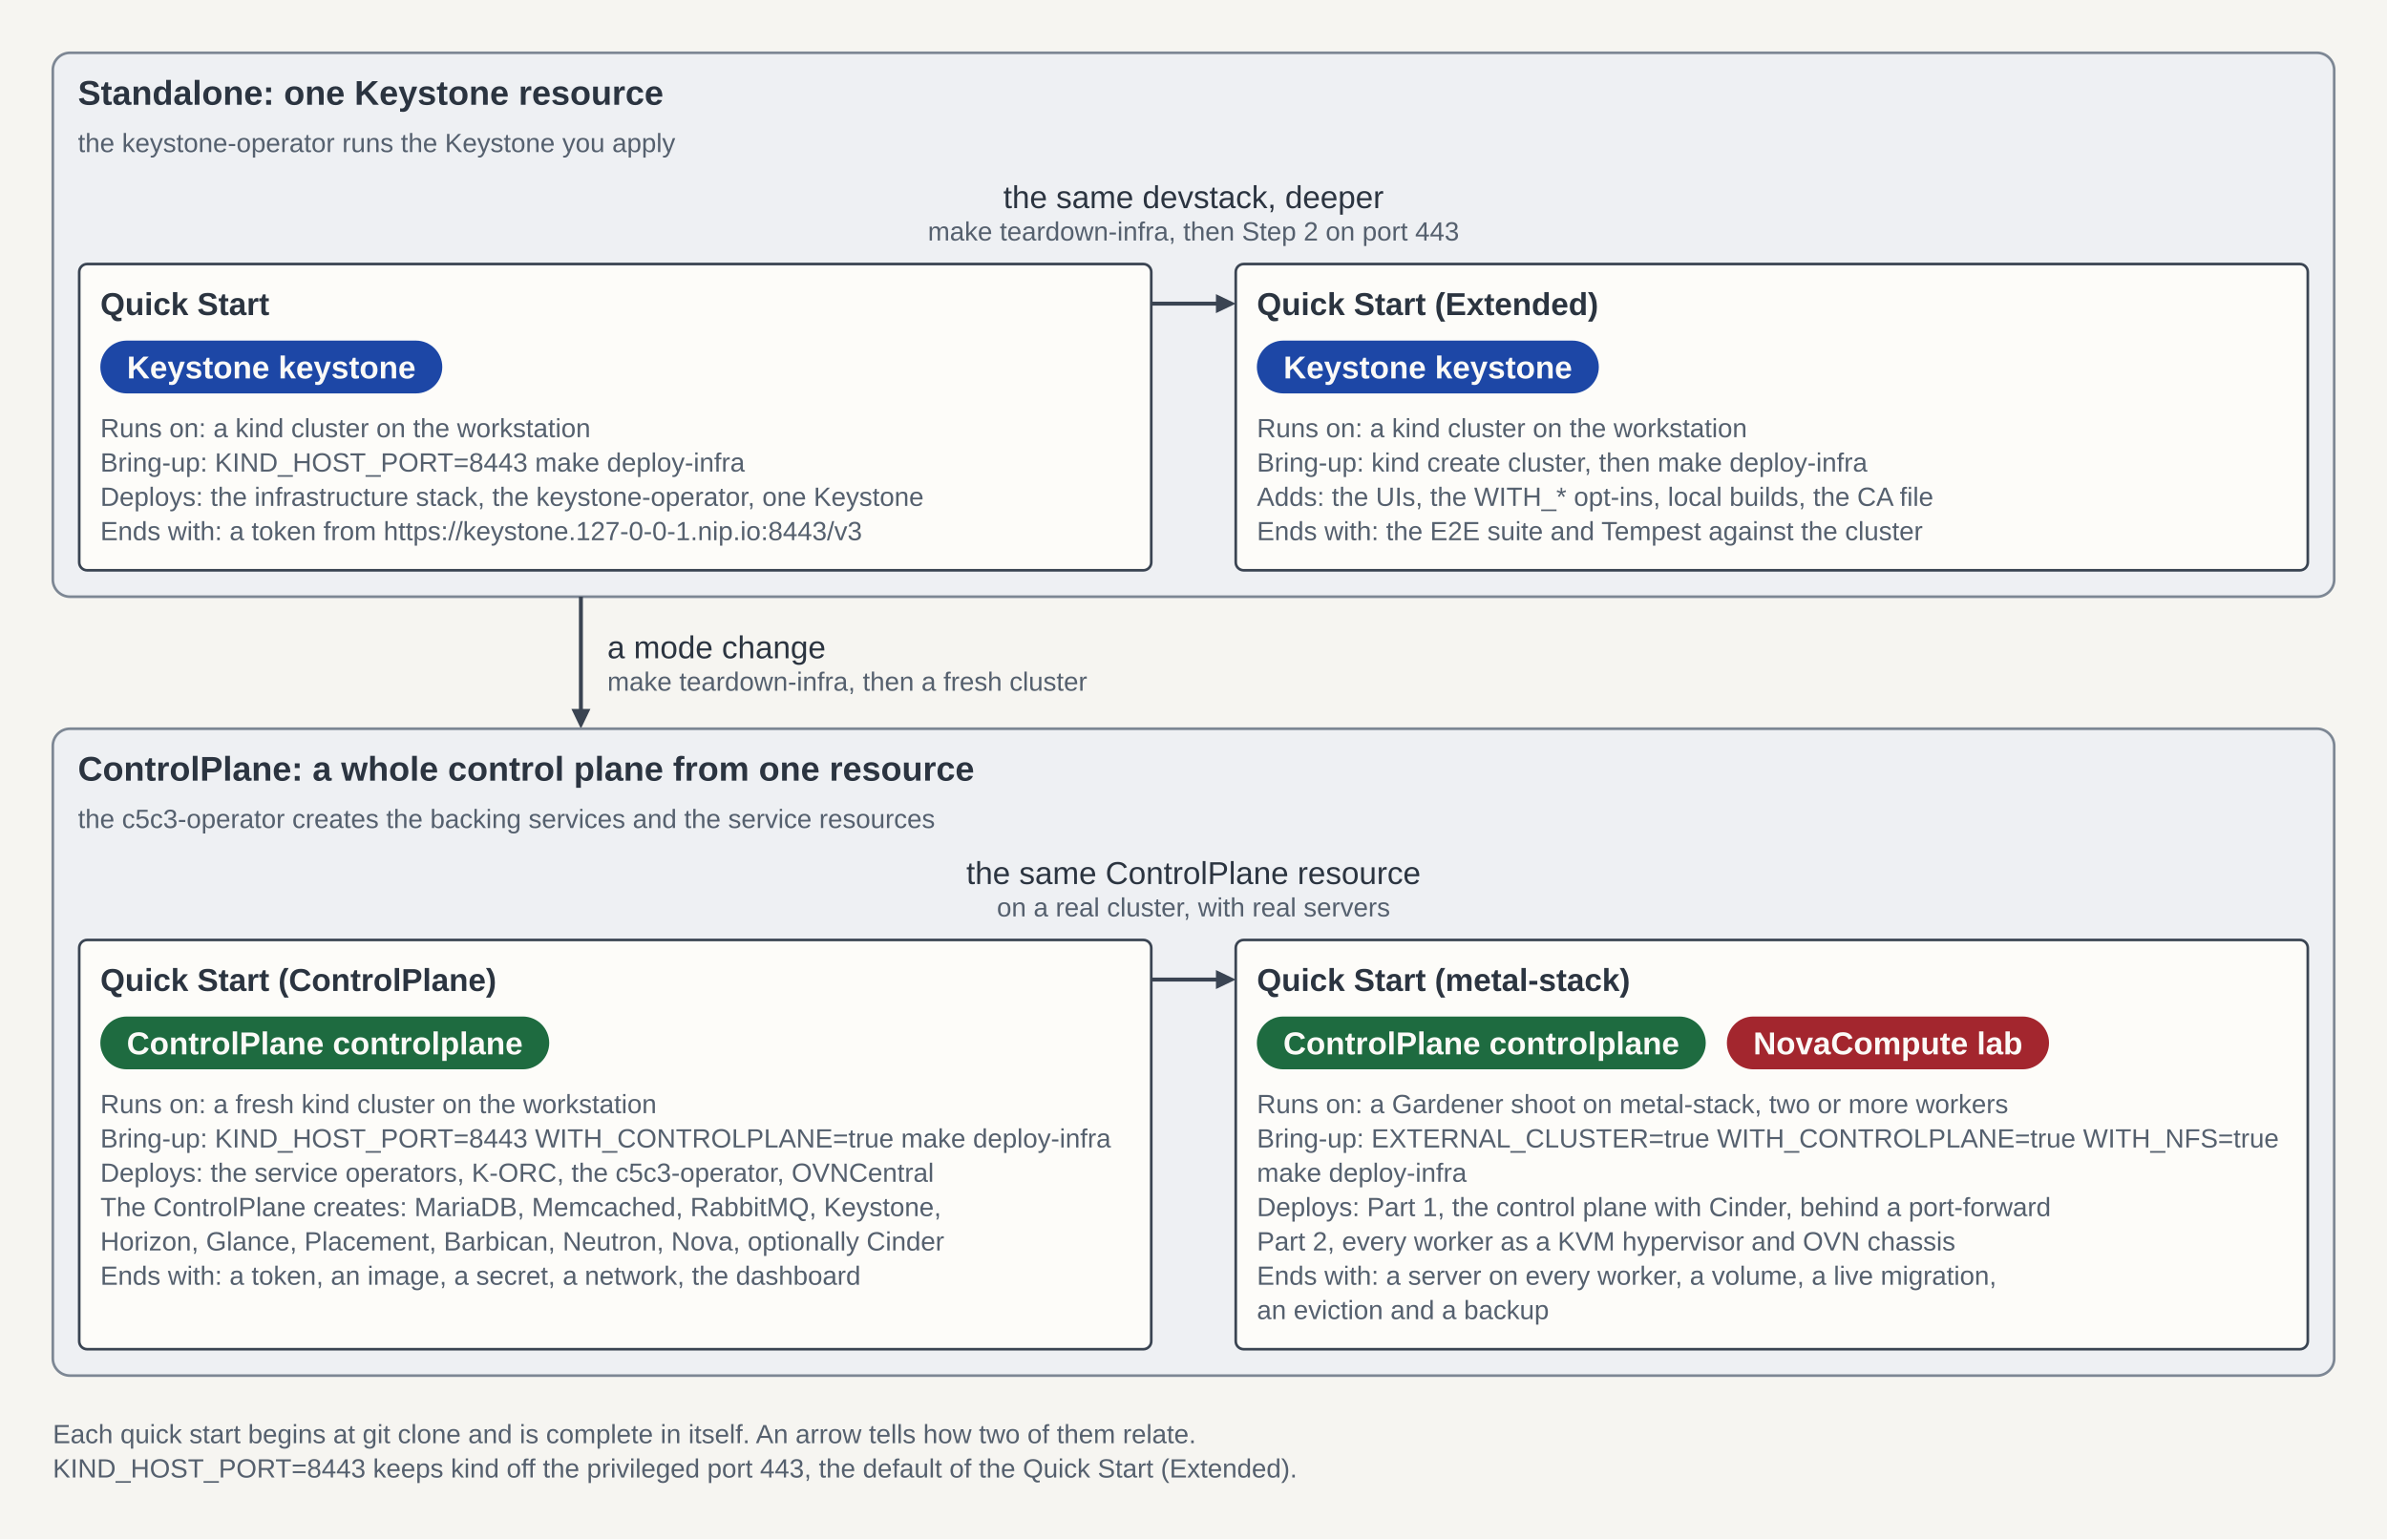
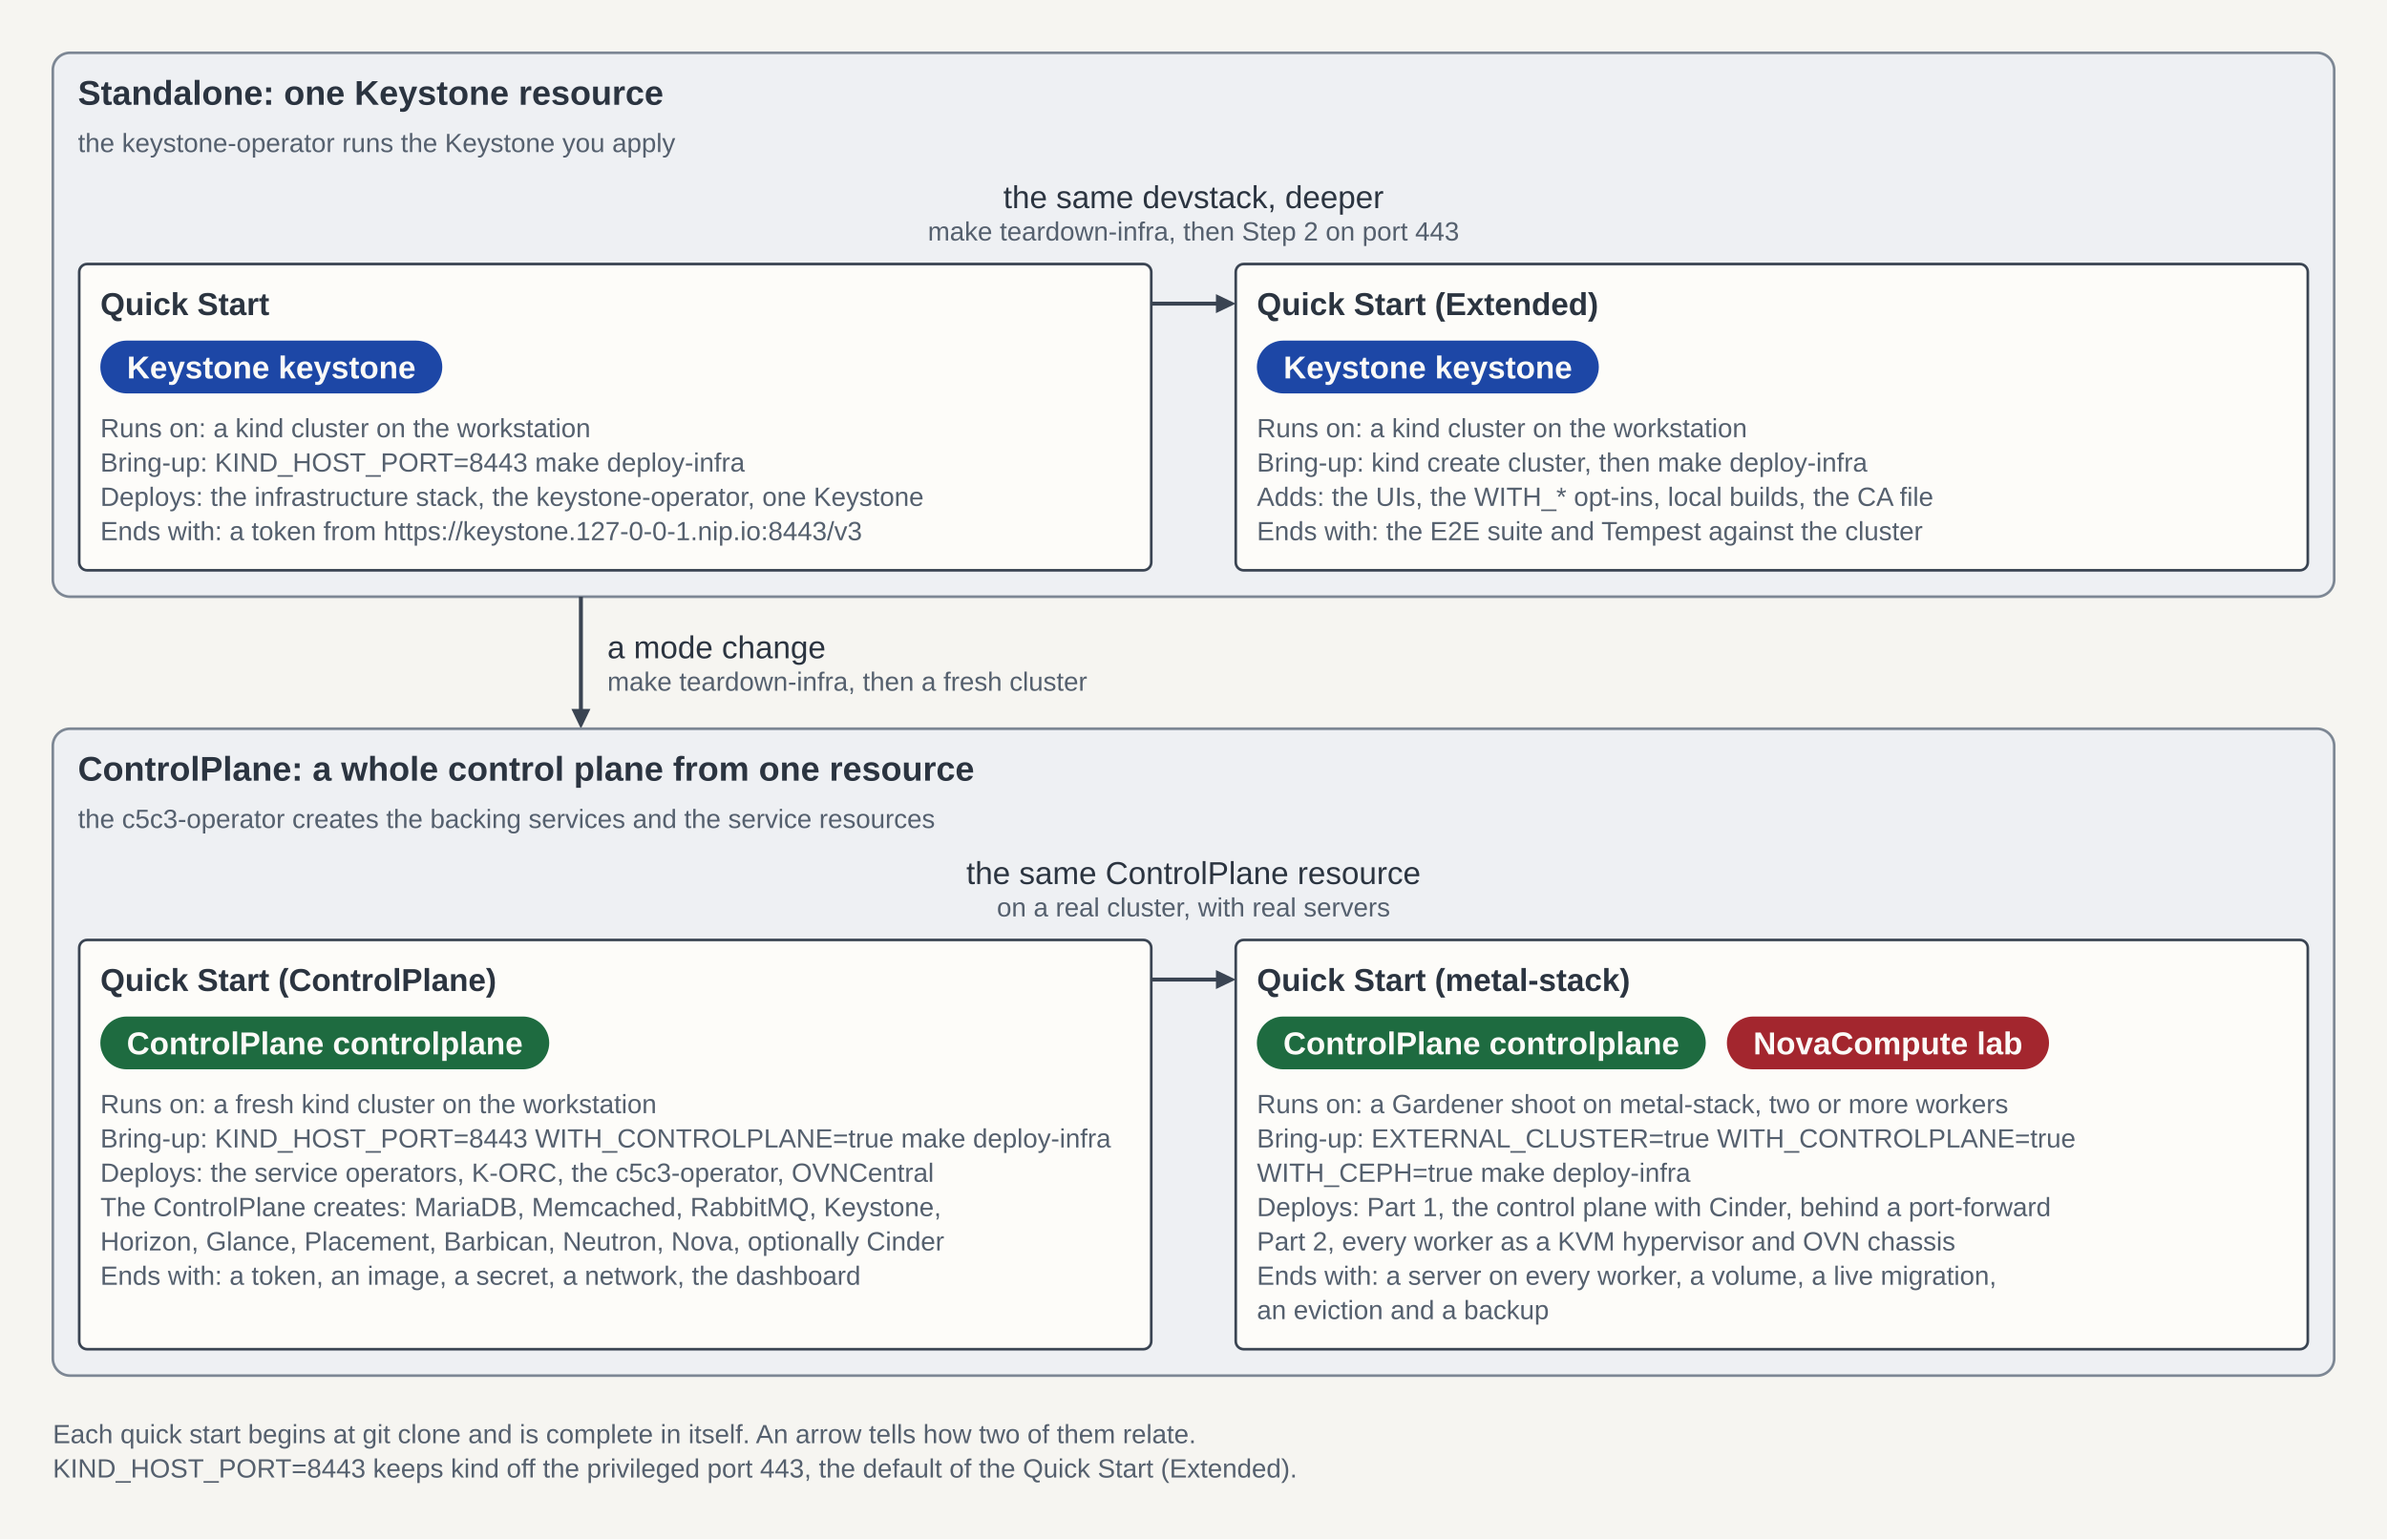
<svg xmlns="http://www.w3.org/2000/svg" width="1808" height="1166" viewBox="0 0 1808 1166" font-family="'IBM Plex Sans', Arial, Helvetica, sans-serif" role="img" aria-label="The four quick starts">
  <rect width="1808" height="1166" fill="#F6F5F1" />
  <rect x="40" y="40" width="1728" height="412" rx="13" fill="#EEF0F3" stroke="#7D8794" stroke-width="2" />
  <text x="59" y="79.36" font-size="26" font-weight="700" fill="#2B3440">Standalone: one Keystone resource</text>
  <text x="59" y="115.2" font-size="20" font-weight="400" fill="#55606E">the keystone-operator runs the Keystone you apply</text>
  <rect x="60" y="200" width="812" height="232" rx="6" fill="#FDFCF9" stroke="#3A4452" stroke-width="2" />
  <text x="76" y="238.64" font-size="24" font-weight="700" fill="#2B3440">Quick Start</text>
  <rect x="76" y="258" width="259" height="40" rx="20" fill="#1D47A6" />
  <text x="205.5" y="286.64" font-size="24" font-weight="700" fill="#FBFAF7" text-anchor="middle">Keystone keystone</text>
  <text x="76" y="331.2" font-size="20" font-weight="400" fill="#55606E">Runs on: a kind cluster on the workstation</text>
  <text x="76" y="357.2" font-size="20" font-weight="400" fill="#55606E">Bring-up: KIND_HOST_PORT=8443 make deploy-infra</text>
  <text x="76" y="383.2" font-size="20" font-weight="400" fill="#55606E">Deploys: the infrastructure stack, the keystone-operator, one Keystone</text>
  <text x="76" y="409.2" font-size="20" font-weight="400" fill="#55606E">Ends with: a token from https://keystone.127-0-0-1.nip.io:8443/v3</text>
  <rect x="936" y="200" width="812" height="232" rx="6" fill="#FDFCF9" stroke="#3A4452" stroke-width="2" />
  <text x="952" y="238.64" font-size="24" font-weight="700" fill="#2B3440">Quick Start (Extended)</text>
  <rect x="952" y="258" width="259" height="40" rx="20" fill="#1D47A6" />
  <text x="1081.5" y="286.64" font-size="24" font-weight="700" fill="#FBFAF7" text-anchor="middle">Keystone keystone</text>
  <text x="952" y="331.2" font-size="20" font-weight="400" fill="#55606E">Runs on: a kind cluster on the workstation</text>
  <text x="952" y="357.2" font-size="20" font-weight="400" fill="#55606E">Bring-up: kind create cluster, then make deploy-infra</text>
  <text x="952" y="383.2" font-size="20" font-weight="400" fill="#55606E">Adds: the UIs, the WITH_* opt-ins, local builds, the CA file</text>
  <text x="952" y="409.2" font-size="20" font-weight="400" fill="#55606E">Ends with: the E2E suite and Tempest against the cluster</text>
  <text x="904" y="157.64" font-size="24" font-weight="400" fill="#2B3440" text-anchor="middle">the same devstack, deeper</text>
  <text x="904" y="182.2" font-size="20" font-weight="400" fill="#55606E" text-anchor="middle">make teardown-infra, then Step 2 on port 443</text>
  <polyline points="872,230 925.5,230" fill="none" stroke="#3A4452" stroke-width="3" />
  <polygon points="936,230 921,237.2 921,222.8" fill="#3A4452" />
  <polyline points="440,452 440,541.5" fill="none" stroke="#3A4452" stroke-width="3" />
  <polygon points="440,552 432.8,537 447.2,537" fill="#3A4452" />
  <text x="460" y="498.64" font-size="24" font-weight="400" fill="#2B3440">a mode change</text>
  <text x="460" y="523.2" font-size="20" font-weight="400" fill="#55606E">make teardown-infra, then a fresh cluster</text>
  <rect x="40" y="552" width="1728" height="490" rx="13" fill="#EEF0F3" stroke="#7D8794" stroke-width="2" />
  <text x="59" y="591.36" font-size="26" font-weight="700" fill="#2B3440">ControlPlane: a whole control plane from one resource</text>
  <text x="59" y="627.2" font-size="20" font-weight="400" fill="#55606E">the c5c3-operator creates the backing services and the service resources</text>
  <rect x="60" y="712" width="812" height="310" rx="6" fill="#FDFCF9" stroke="#3A4452" stroke-width="2" />
  <text x="76" y="750.64" font-size="24" font-weight="700" fill="#2B3440">Quick Start (ControlPlane)</text>
  <rect x="76" y="770" width="340" height="40" rx="20" fill="#1E6B40" />
  <text x="246" y="798.64" font-size="24" font-weight="700" fill="#FBFAF7" text-anchor="middle">ControlPlane controlplane</text>
  <text x="76" y="843.2" font-size="20" font-weight="400" fill="#55606E">Runs on: a fresh kind cluster on the workstation</text>
  <text x="76" y="869.2" font-size="20" font-weight="400" fill="#55606E">Bring-up: KIND_HOST_PORT=8443 WITH_CONTROLPLANE=true make deploy-infra</text>
  <text x="76" y="895.2" font-size="20" font-weight="400" fill="#55606E">Deploys: the service operators, K-ORC, the c5c3-operator, OVNCentral</text>
  <text x="76" y="921.2" font-size="20" font-weight="400" fill="#55606E">The ControlPlane creates: MariaDB, Memcached, RabbitMQ, Keystone,</text>
  <text x="76" y="947.2" font-size="20" font-weight="400" fill="#55606E">Horizon, Glance, Placement, Barbican, Neutron, Nova, optionally Cinder</text>
  <text x="76" y="973.2" font-size="20" font-weight="400" fill="#55606E">Ends with: a token, an image, a secret, a network, the dashboard</text>
  <rect x="936" y="712" width="812" height="310" rx="6" fill="#FDFCF9" stroke="#3A4452" stroke-width="2" />
  <text x="952" y="750.64" font-size="24" font-weight="700" fill="#2B3440">Quick Start (metal-stack)</text>
  <rect x="952" y="770" width="340" height="40" rx="20" fill="#1E6B40" />
  <text x="1122" y="798.64" font-size="24" font-weight="700" fill="#FBFAF7" text-anchor="middle">ControlPlane controlplane</text>
  <rect x="1308" y="770" width="244" height="40" rx="20" fill="#A3262E" />
  <text x="1430" y="798.64" font-size="24" font-weight="700" fill="#FBFAF7" text-anchor="middle">NovaCompute lab</text>
  <text x="952" y="843.2" font-size="20" font-weight="400" fill="#55606E">Runs on: a Gardener shoot on metal-stack, two or more workers</text>
-   <text x="952" y="869.2" font-size="20" font-weight="400" fill="#55606E">Bring-up: EXTERNAL_CLUSTER=true WITH_CONTROLPLANE=true WITH_NFS=true</text>
-   <text x="952" y="895.2" font-size="20" font-weight="400" fill="#55606E">make deploy-infra</text>
+   <text x="952" y="869.2" font-size="20" font-weight="400" fill="#55606E">Bring-up: EXTERNAL_CLUSTER=true WITH_CONTROLPLANE=true</text>
+   <text x="952" y="895.2" font-size="20" font-weight="400" fill="#55606E">WITH_CEPH=true make deploy-infra</text>
  <text x="952" y="921.2" font-size="20" font-weight="400" fill="#55606E">Deploys: Part 1, the control plane with Cinder, behind a port-forward</text>
  <text x="952" y="947.2" font-size="20" font-weight="400" fill="#55606E">Part 2, every worker as a KVM hypervisor and OVN chassis</text>
  <text x="952" y="973.2" font-size="20" font-weight="400" fill="#55606E">Ends with: a server on every worker, a volume, a live migration,</text>
  <text x="952" y="999.2" font-size="20" font-weight="400" fill="#55606E">an eviction and a backup</text>
  <text x="904" y="669.64" font-size="24" font-weight="400" fill="#2B3440" text-anchor="middle">the same ControlPlane resource</text>
  <text x="904" y="694.2" font-size="20" font-weight="400" fill="#55606E" text-anchor="middle">on a real cluster, with real servers</text>
  <polyline points="872,742 925.5,742" fill="none" stroke="#3A4452" stroke-width="3" />
  <polygon points="936,742 921,749.2 921,734.8" fill="#3A4452" />
  <text x="40" y="1093.2" font-size="20" font-weight="400" fill="#55606E">Each quick start begins at git clone and is complete in itself. An arrow tells how two of them relate.</text>
  <text x="40" y="1119.2" font-size="20" font-weight="400" fill="#55606E">KIND_HOST_PORT=8443 keeps kind off the privileged port 443, the default of the Quick Start (Extended).</text>
</svg>
